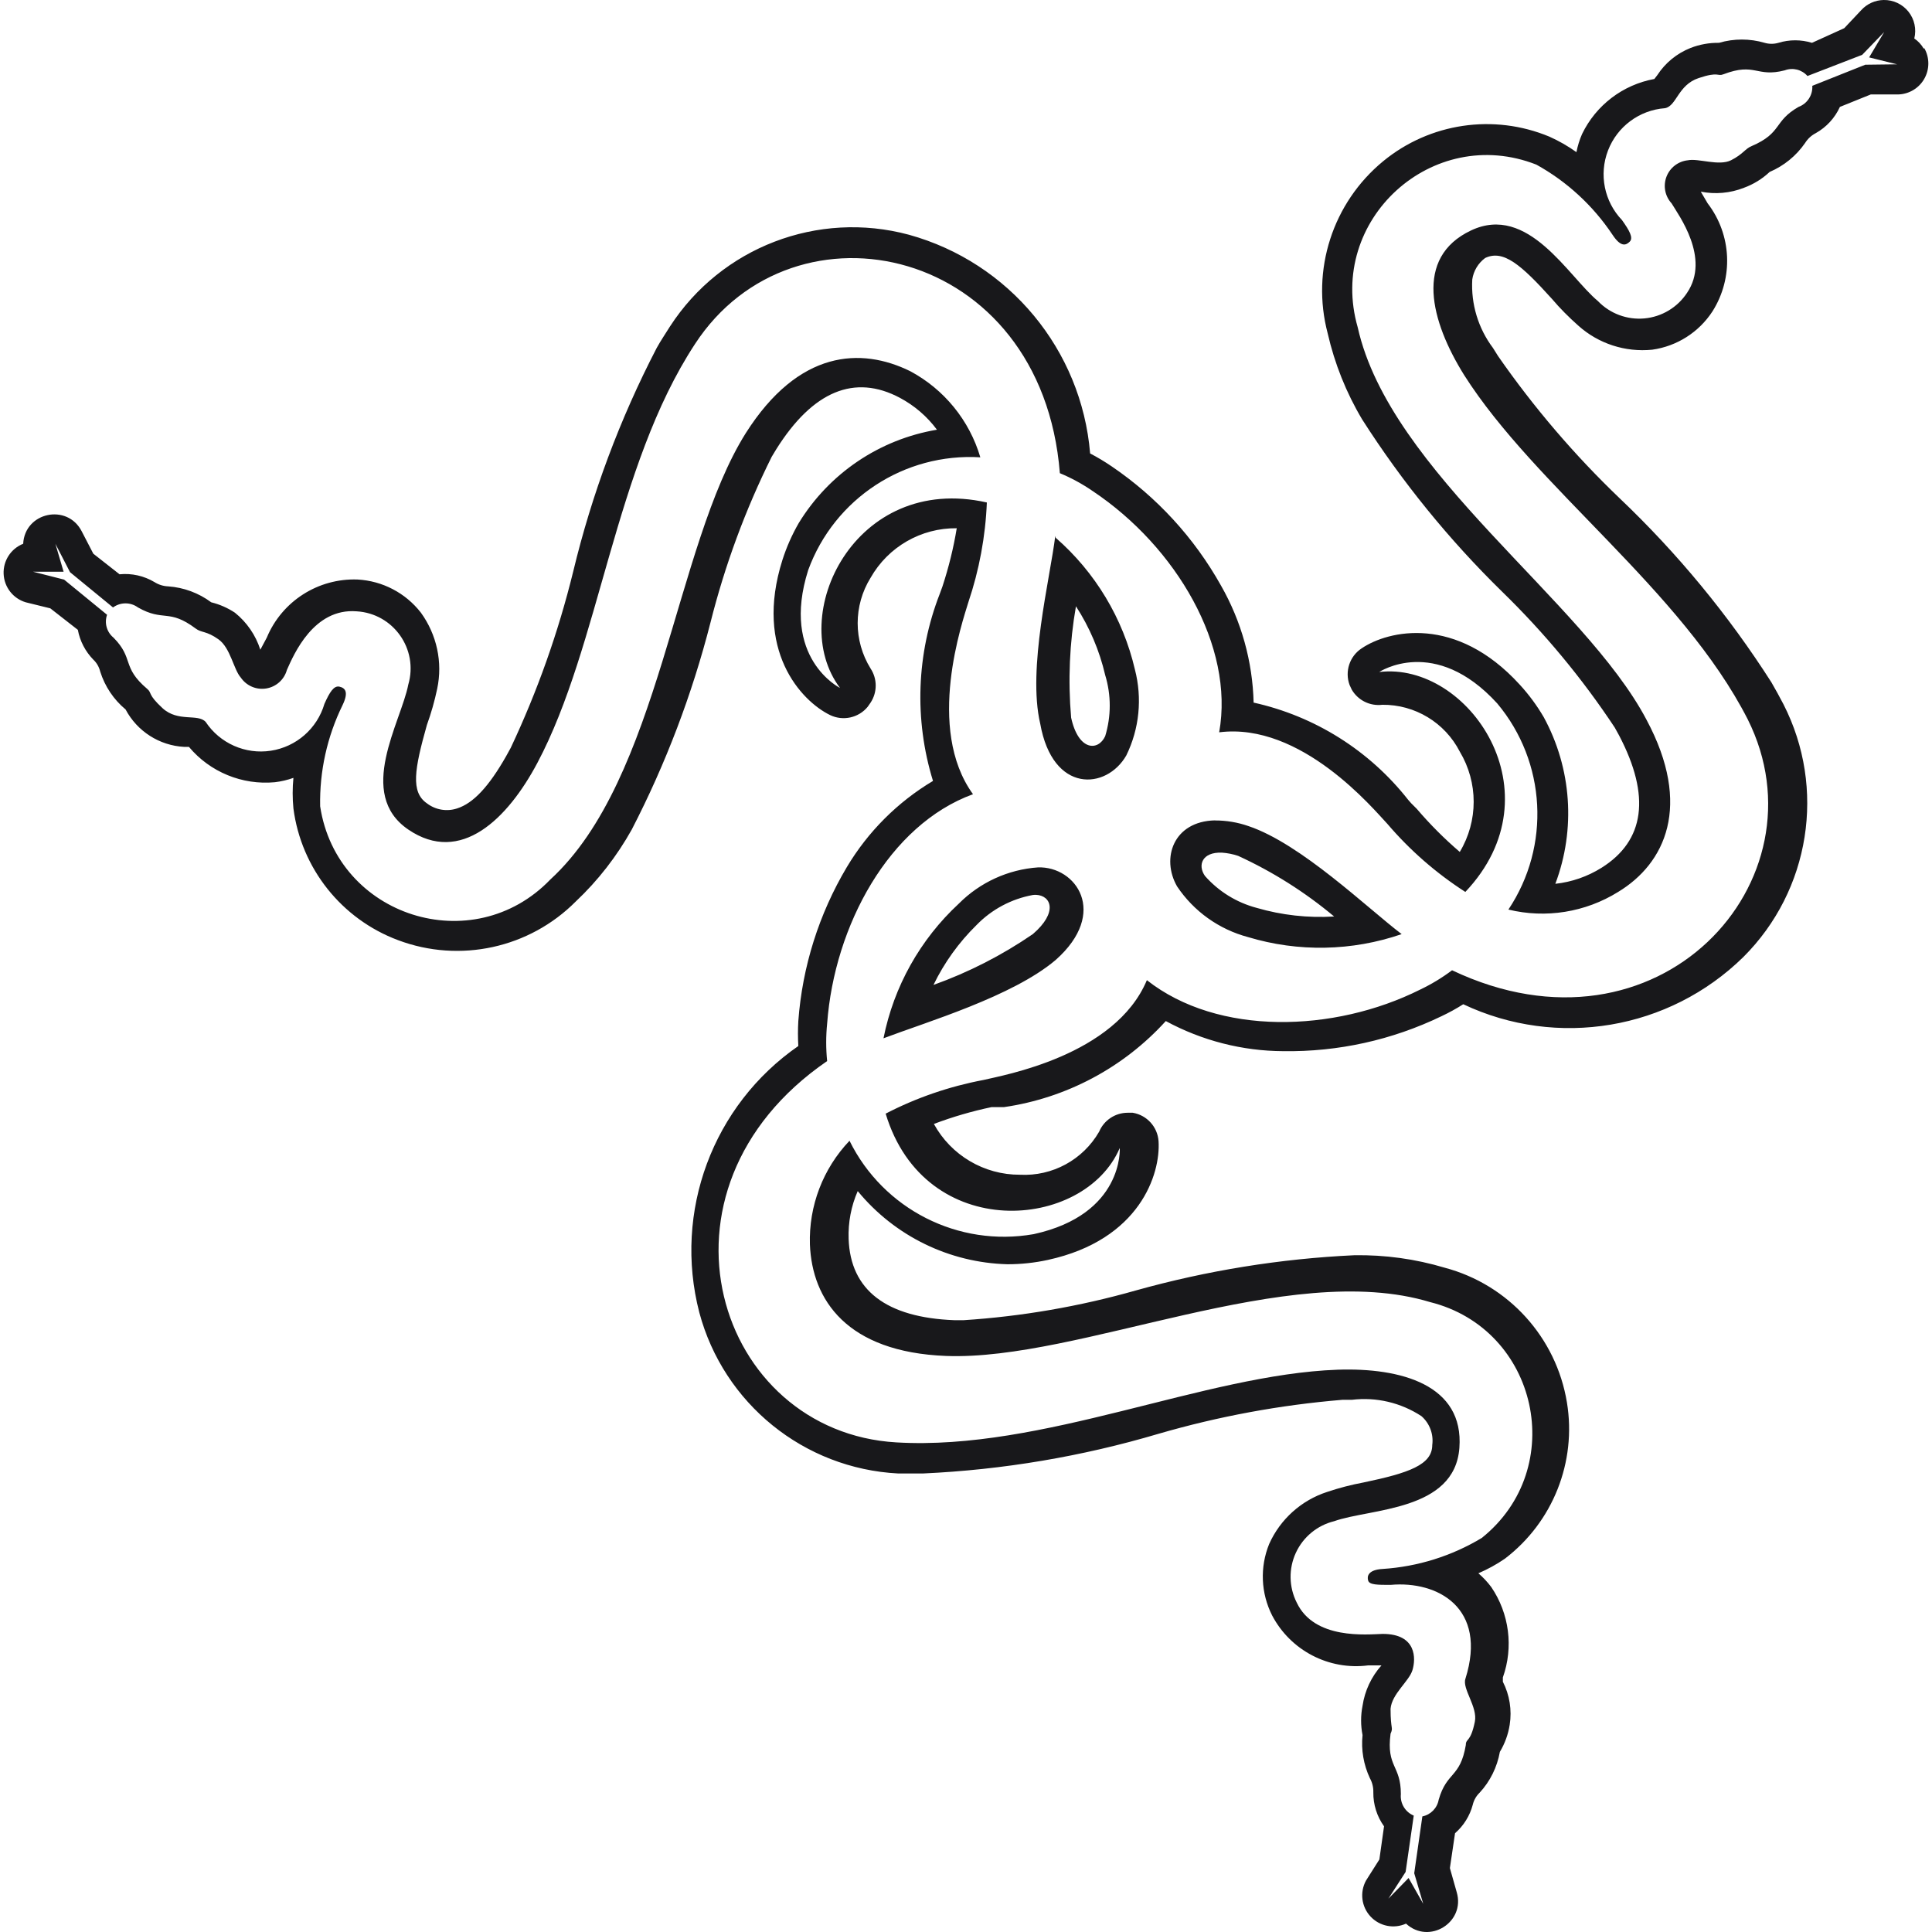
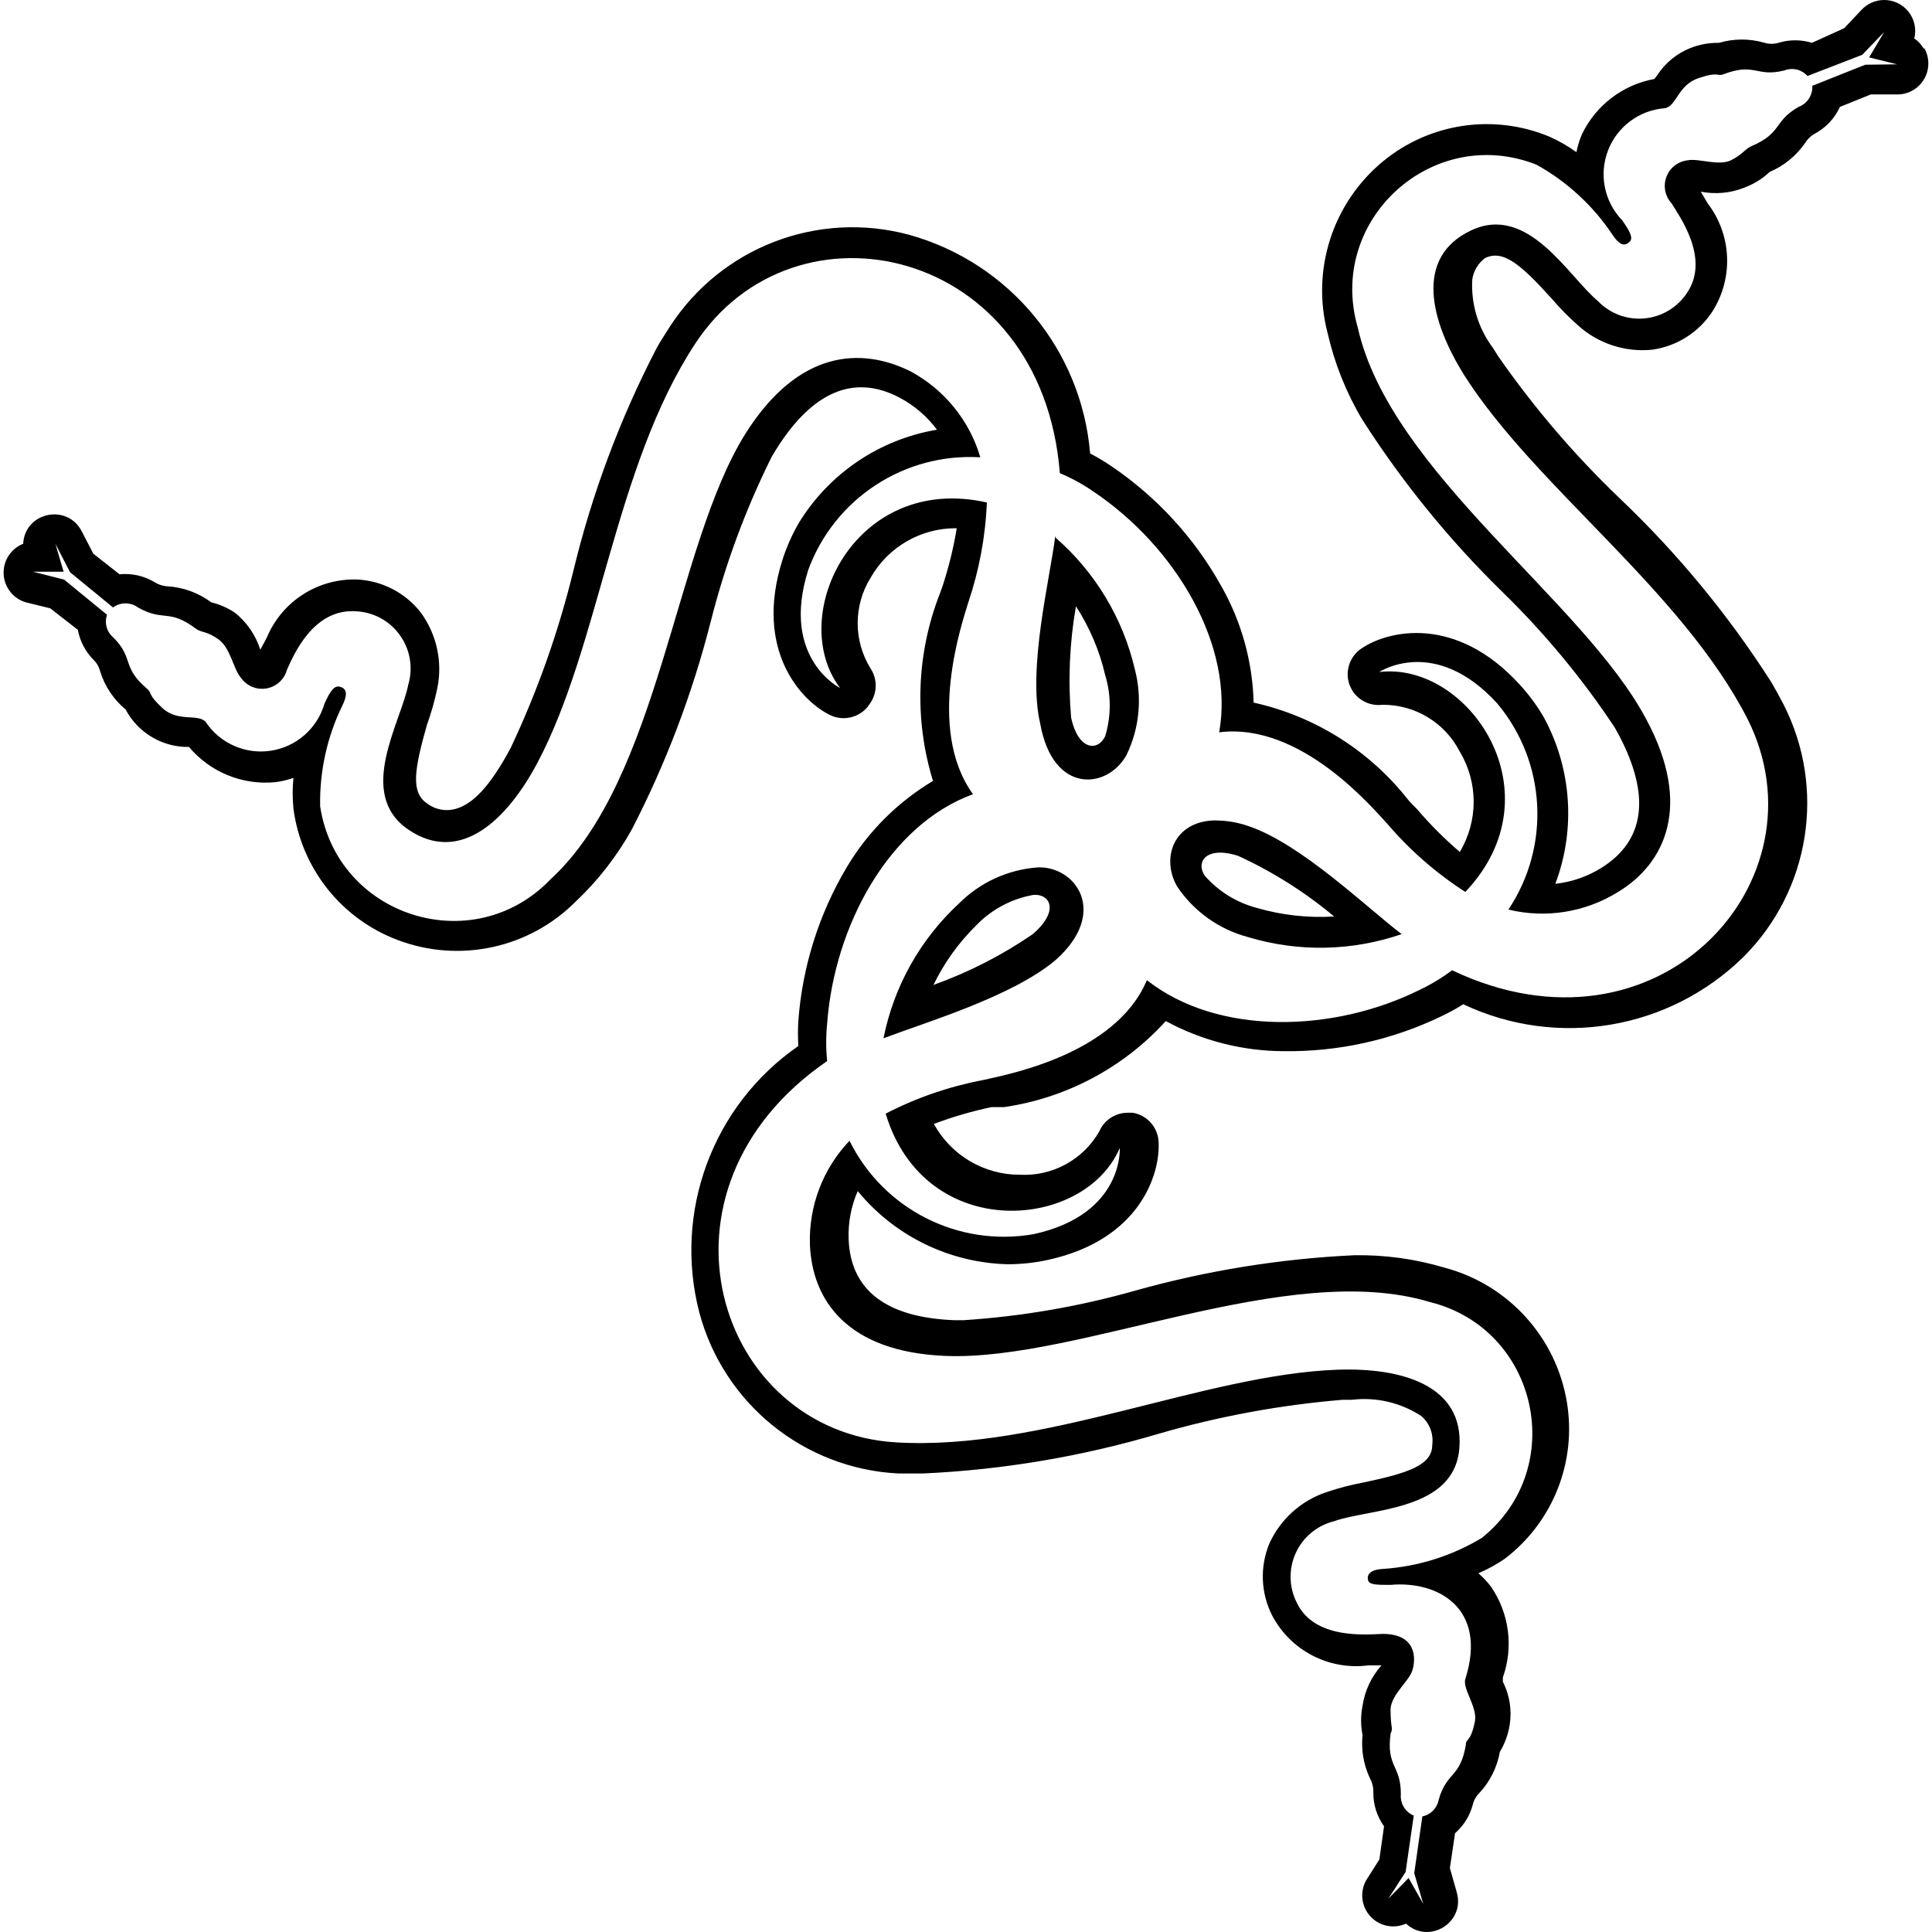
- <svg xmlns="http://www.w3.org/2000/svg" fill="#18181b" role="img" viewBox="0 0 24 24">
-   <path d="M23.4 0a.385.385 0 00-.278.125L22.91.35l-.401.182a.711.711 0 00-.417 0 .305.305 0 01-.171 0 1.005 1.005 0 00-.567 0A.936.936 0 0021 .596a.877.877 0 00-.412.337l-.037.048a1.246 1.246 0 00-.898.684 1.07 1.07 0 00-.07.225 1.935 1.935 0 00-.337-.193 2.026 2.026 0 00-2.063.305 2.08 2.08 0 00-.69 2.139c.086.376.23.737.428 1.069.496.776 1.079 1.494 1.737 2.138.526.512.996 1.078 1.401 1.69l.053.096c.396.754.321 1.31-.219 1.647a1.358 1.358 0 01-.572.198 2.491 2.491 0 00-.144-2.07 2.342 2.342 0 00-.3-.406c-.79-.866-1.63-.674-1.962-.449a.385.385 0 00-.15.455l.027.058a.385.385 0 00.38.188 1.07 1.07 0 01.962.582c.23.384.23.862 0 1.246a4.812 4.812 0 01-.534-.535l-.07-.07-.037-.042a3.368 3.368 0 00-1.92-1.208 3.09 3.09 0 00-.406-1.455 4.368 4.368 0 00-1.358-1.48 2.673 2.673 0 00-.267-.16 3.085 3.085 0 00-2.251-2.717 2.7 2.7 0 00-2.968 1.139c-.053.086-.112.171-.165.267a12.26 12.26 0 00-1.038 2.78 11.64 11.64 0 01-.775 2.187l-.059.107c-.213.374-.406.583-.609.647a.406.406 0 01-.374-.064c-.203-.14-.155-.423 0-.973a3.33 3.33 0 00.128-.45c.07-.33-.005-.673-.203-.946a1.07 1.07 0 00-.786-.411c-.49-.018-.94.27-1.128.722l-.08.15a.968.968 0 00-.316-.46.936.936 0 00-.294-.129 1.016 1.016 0 00-.535-.198.342.342 0 01-.17-.053.711.711 0 00-.434-.097l-.326-.256-.144-.278c-.18-.35-.707-.238-.727.155a.385.385 0 00.032.727l.305.075.342.267c.026.14.093.268.192.37.043.04.072.092.086.149.058.184.167.347.315.47a.877.877 0 00.727.465h.06c.262.313.662.477 1.068.439a1.07 1.07 0 00.23-.054 1.935 1.935 0 000 .38 2.026 2.026 0 001.3 1.636 2.08 2.08 0 002.208-.481c.276-.26.51-.562.695-.893.422-.817.75-1.68.978-2.572.179-.711.433-1.401.76-2.058l.058-.096c.454-.722.973-.936 1.535-.637.18.096.338.231.46.396-.714.12-1.34.543-1.717 1.16-.084.146-.152.3-.203.46-.353 1.117.23 1.748.593 1.925.16.077.353.035.466-.102l.037-.053a.385.385 0 000-.423 1.07 1.07 0 010-1.128c.218-.384.627-.62 1.07-.615-.04.245-.1.486-.177.722l-.034.093a3.533 3.533 0 00-.084 2.324 3.09 3.09 0 00-1.07 1.07 4.368 4.368 0 00-.603 1.913 2.674 2.674 0 000 .31 3.085 3.085 0 00-1.23 3.31 2.7 2.7 0 002.47 2h.31a12.26 12.26 0 002.925-.493 11.64 11.64 0 012.283-.422h.117c.304-.037.61.035.866.203.102.09.152.224.134.358 0 .246-.289.348-.855.466a3.33 3.33 0 00-.45.117 1.192 1.192 0 00-.721.647 1.07 1.07 0 00.037.888c.229.435.704.683 1.193.62h.165a.968.968 0 00-.235.502.936.936 0 000 .364c-.019.183.013.368.091.535.03.054.045.115.043.176-.002.151.045.3.133.422l-.058.412-.166.262a.385.385 0 00.497.535c.287.265.74-.016.63-.39l-.085-.3.064-.433a.711.711 0 00.22-.353.305.305 0 01.085-.15c.131-.141.218-.318.252-.508a.936.936 0 00.122-.336.877.877 0 00-.085-.535v-.053c.134-.376.08-.794-.144-1.123a1.07 1.07 0 00-.16-.171c.115-.05.226-.11.33-.182a2.026 2.026 0 00.77-1.94 2.08 2.08 0 00-1.518-1.674 3.71 3.71 0 00-1.123-.155c-.919.043-1.83.19-2.716.438-.697.198-1.414.322-2.138.369h-.112c-.85-.032-1.294-.374-1.316-1.01-.007-.204.031-.407.113-.594.459.559 1.138.89 1.86.909.17 0 .338-.018.503-.054 1.144-.25 1.4-1.069 1.374-1.475a.385.385 0 00-.321-.353h-.064a.385.385 0 00-.353.235 1.07 1.07 0 01-.984.535 1.214 1.214 0 01-1.069-.631c.233-.088.473-.158.716-.209h.155a3.368 3.368 0 002.01-1.069c.449.243.95.372 1.46.374.679.01 1.35-.138 1.962-.433.094-.044.185-.094.273-.15a3.085 3.085 0 003.48-.587 2.7 2.7 0 00.498-3.139 6.884 6.884 0 00-.15-.273 12.259 12.259 0 00-1.887-2.288 11.64 11.64 0 01-1.508-1.764l-.064-.102a1.294 1.294 0 01-.257-.85.406.406 0 01.16-.267c.225-.107.444.08.83.508.1.118.21.228.326.331.25.225.584.334.92.3a1.07 1.07 0 00.748-.476c.263-.416.24-.951-.06-1.342l-.085-.145c.18.035.365.019.535-.048a.936.936 0 00.32-.197c.178-.076.33-.2.44-.359a.342.342 0 01.133-.123.711.711 0 00.3-.326l.384-.155h.31a.385.385 0 00.353-.577l-.005.01a.385.385 0 00-.118-.128A.385.385 0 0023.4 0zm.006.398l-.187.315.347.086-.395.005-.658.262a.262.262 0 01-.171.262c-.316.182-.198.321-.583.487-.08.032-.107.101-.256.176-.15.075-.407-.027-.535 0a.32.32 0 00-.203.535c.085.144.486.679.192 1.112a.711.711 0 01-1.107.102c-.368-.305-.866-1.214-1.577-.877-.71.336-.502 1.128-.085 1.796.882 1.39 2.705 2.673 3.523 4.277 1 2-1.107 4.336-3.673 3.117a2.326 2.326 0 01-.396.24c-1.069.535-2.512.578-3.395-.117-.395.941-1.79 1.182-2.031 1.24-.423.08-.832.22-1.214.418.487 1.614 2.47 1.454 2.908.427 0 0 .054.824-1.069 1.07a2.139 2.139 0 01-2.288-1.16c-.33.346-.507.81-.492 1.288.027.69.46 1.337 1.69 1.385 1.662.064 4.25-1.203 6.014-.669 1.344.335 1.723 2.065.642 2.93a2.732 2.732 0 01-1.23.385c-.182.01-.198.091-.181.145.016.053.117.053.278.053.582-.053 1.208.283.93 1.166-.043.123.155.352.117.534-.053.262-.112.203-.112.289-.07.412-.235.326-.337.679a.257.257 0 01-.203.208l-.101.706.112.38-.182-.321-.251.257.214-.332.101-.7a.262.262 0 01-.16-.267c0-.364-.182-.332-.128-.75.037-.085 0-.042 0-.31.016-.186.23-.341.272-.48.043-.14.054-.45-.369-.45-.198.006-.85.075-1.069-.39a.711.711 0 01.465-1.01c.45-.16 1.497-.123 1.556-.91.059-.785-.727-.999-1.513-.972-1.657.059-3.663 1.01-5.48.903-2.23-.128-3.198-3.133-.861-4.737a2.326 2.326 0 010-.465c.09-1.219.77-2.47 1.812-2.85-.593-.818-.128-2.149-.058-2.384.135-.4.213-.818.23-1.24-1.642-.37-2.497 1.411-1.824 2.304 0 0-.743-.369-.395-1.465a2.139 2.139 0 012.138-1.4 1.786 1.786 0 00-.871-1.07c-.61-.3-1.385-.267-2.043.77-.887 1.411-1.063 4.293-2.427 5.544-.961 1-2.652.463-2.86-.909a2.732 2.732 0 01.278-1.256c.08-.166.032-.214-.038-.23-.07-.016-.123.07-.187.214a.823.823 0 01-1.475.224c-.097-.107-.342.006-.535-.17-.192-.177-.128-.188-.192-.241-.321-.273-.16-.375-.418-.636a.257.257 0 01-.08-.284L.796 7.2.41 7.102h.38l-.102-.347.182.353.534.438a.262.262 0 01.31 0c.321.182.38.01.717.262.07.054.133.027.283.134.15.107.187.374.278.476a.32.32 0 00.572-.096c.086-.193.332-.77.866-.728.457.027.77.47.642.91-.091.47-.652 1.357 0 1.801.652.444 1.235-.134 1.604-.829.775-1.46.957-3.678 1.957-5.202 1.23-1.887 4.309-1.224 4.533 1.604.145.06.283.136.412.225 1.032.69 1.759 1.924 1.567 2.994 1.02-.129 1.919.957 2.09 1.138.28.328.606.612.968.845 1.165-1.23.037-2.865-1.07-2.732 0 0 .69-.46 1.466.39.61.728.666 1.772.139 2.561.465.113.956.034 1.363-.219.583-.353.925-1.07.353-2.138-.776-1.476-3.187-3.075-3.588-4.876-.384-1.333.928-2.528 2.219-2.021.38.21.705.51.946.871.102.155.166.134.214.086.048-.048-.005-.14-.096-.268a.823.823 0 01.534-1.39c.145-.027.161-.289.418-.374.256-.086.23-.016.31-.048.395-.15.406.043.759-.048.1-.038.212-.01.283.07l.68-.263zm-10.297 6.26c-.065.53-.348 1.647-.187 2.332.155.871.823.823 1.069.395.163-.332.2-.711.107-1.069a3.106 3.106 0 00-.984-1.636zm.256.872c.17.262.293.551.364.856a1.3 1.3 0 010 .759c-.086.187-.332.187-.423-.23-.04-.462-.02-.928.06-1.385zm1.727 2.661c-.517.012-.67.472-.47.82.207.31.521.534.882.63a3.106 3.106 0 001.908-.037c-.422-.32-1.25-1.123-1.903-1.342a1.255 1.255 0 00-.417-.07zm.088.401a.807.807 0 01.201.04c.429.197.83.45 1.192.753a2.82 2.82 0 01-.962-.107 1.3 1.3 0 01-.642-.396c-.095-.134-.036-.3.21-.29zm-2.285.183a1.54 1.54 0 00-.984.45 3.106 3.106 0 00-.936 1.673c.535-.203 1.604-.519 2.139-.973.663-.588.251-1.166-.22-1.15zm-.025.341c.188.008.276.217-.04.488a5.39 5.39 0 01-1.234.631c.134-.277.315-.528.534-.743a1.3 1.3 0 01.7-.374.284.284 0 01.04-.002z" fill="#18181b" />
+ <svg xmlns="http://www.w3.org/2000/svg" role="img" viewBox="0 0 24 24">
+   <path d="M23.4 0a.385.385 0 00-.278.125L22.91.35l-.401.182a.711.711 0 00-.417 0 .305.305 0 01-.171 0 1.005 1.005 0 00-.567 0A.936.936 0 0021 .596a.877.877 0 00-.412.337l-.037.048a1.246 1.246 0 00-.898.684 1.07 1.07 0 00-.07.225 1.935 1.935 0 00-.337-.193 2.026 2.026 0 00-2.063.305 2.08 2.08 0 00-.69 2.139c.086.376.23.737.428 1.069.496.776 1.079 1.494 1.737 2.138.526.512.996 1.078 1.401 1.69l.053.096c.396.754.321 1.31-.219 1.647a1.358 1.358 0 01-.572.198 2.491 2.491 0 00-.144-2.07 2.342 2.342 0 00-.3-.406c-.79-.866-1.63-.674-1.962-.449a.385.385 0 00-.15.455l.027.058a.385.385 0 00.38.188 1.07 1.07 0 01.962.582c.23.384.23.862 0 1.246a4.812 4.812 0 01-.534-.535l-.07-.07-.037-.042a3.368 3.368 0 00-1.92-1.208 3.09 3.09 0 00-.406-1.455 4.368 4.368 0 00-1.358-1.48 2.673 2.673 0 00-.267-.16 3.085 3.085 0 00-2.251-2.717 2.7 2.7 0 00-2.968 1.139c-.053.086-.112.171-.165.267a12.26 12.26 0 00-1.038 2.78 11.64 11.64 0 01-.775 2.187l-.059.107c-.213.374-.406.583-.609.647a.406.406 0 01-.374-.064c-.203-.14-.155-.423 0-.973a3.33 3.33 0 00.128-.45c.07-.33-.005-.673-.203-.946a1.07 1.07 0 00-.786-.411c-.49-.018-.94.27-1.128.722l-.08.15a.968.968 0 00-.316-.46.936.936 0 00-.294-.129 1.016 1.016 0 00-.535-.198.342.342 0 01-.17-.053.711.711 0 00-.434-.097l-.326-.256-.144-.278c-.18-.35-.707-.238-.727.155a.385.385 0 00.032.727l.305.075.342.267c.026.14.093.268.192.37.043.04.072.092.086.149.058.184.167.347.315.47a.877.877 0 00.727.465h.06c.262.313.662.477 1.068.439a1.07 1.07 0 00.23-.054 1.935 1.935 0 000 .38 2.026 2.026 0 001.3 1.636 2.08 2.08 0 002.208-.481c.276-.26.51-.562.695-.893.422-.817.75-1.68.978-2.572.179-.711.433-1.401.76-2.058l.058-.096c.454-.722.973-.936 1.535-.637.18.096.338.231.46.396-.714.12-1.34.543-1.717 1.16-.084.146-.152.3-.203.46-.353 1.117.23 1.748.593 1.925.16.077.353.035.466-.102l.037-.053a.385.385 0 000-.423 1.07 1.07 0 010-1.128c.218-.384.627-.62 1.07-.615-.04.245-.1.486-.177.722l-.034.093a3.533 3.533 0 00-.084 2.324 3.09 3.09 0 00-1.07 1.07 4.368 4.368 0 00-.603 1.913 2.674 2.674 0 000 .31 3.085 3.085 0 00-1.23 3.31 2.7 2.7 0 002.47 2h.31a12.26 12.26 0 002.925-.493 11.64 11.64 0 012.283-.422h.117c.304-.037.61.035.866.203.102.09.152.224.134.358 0 .246-.289.348-.855.466a3.33 3.33 0 00-.45.117 1.192 1.192 0 00-.721.647 1.07 1.07 0 00.037.888c.229.435.704.683 1.193.62h.165a.968.968 0 00-.235.502.936.936 0 000 .364c-.019.183.013.368.091.535.03.054.045.115.043.176-.002.151.045.3.133.422l-.058.412-.166.262a.385.385 0 00.497.535c.287.265.74-.016.63-.39l-.085-.3.064-.433a.711.711 0 00.22-.353.305.305 0 01.085-.15c.131-.141.218-.318.252-.508a.936.936 0 00.122-.336.877.877 0 00-.085-.535v-.053c.134-.376.08-.794-.144-1.123a1.07 1.07 0 00-.16-.171c.115-.05.226-.11.33-.182a2.026 2.026 0 00.77-1.94 2.08 2.08 0 00-1.518-1.674 3.71 3.71 0 00-1.123-.155c-.919.043-1.83.19-2.716.438-.697.198-1.414.322-2.138.369h-.112c-.85-.032-1.294-.374-1.316-1.01-.007-.204.031-.407.113-.594.459.559 1.138.89 1.86.909.17 0 .338-.018.503-.054 1.144-.25 1.4-1.069 1.374-1.475a.385.385 0 00-.321-.353h-.064a.385.385 0 00-.353.235 1.07 1.07 0 01-.984.535 1.214 1.214 0 01-1.069-.631c.233-.088.473-.158.716-.209h.155a3.368 3.368 0 002.01-1.069c.449.243.95.372 1.46.374.679.01 1.35-.138 1.962-.433.094-.044.185-.094.273-.15a3.085 3.085 0 003.48-.587 2.7 2.7 0 00.498-3.139 6.884 6.884 0 00-.15-.273 12.259 12.259 0 00-1.887-2.288 11.64 11.64 0 01-1.508-1.764l-.064-.102a1.294 1.294 0 01-.257-.85.406.406 0 01.16-.267c.225-.107.444.08.83.508.1.118.21.228.326.331.25.225.584.334.92.3a1.07 1.07 0 00.748-.476c.263-.416.24-.951-.06-1.342l-.085-.145c.18.035.365.019.535-.048a.936.936 0 00.32-.197c.178-.076.33-.2.44-.359a.342.342 0 01.133-.123.711.711 0 00.3-.326l.384-.155h.31a.385.385 0 00.353-.577l-.005.01a.385.385 0 00-.118-.128A.385.385 0 0023.4 0zm.006.398l-.187.315.347.086-.395.005-.658.262a.262.262 0 01-.171.262c-.316.182-.198.321-.583.487-.08.032-.107.101-.256.176-.15.075-.407-.027-.535 0a.32.32 0 00-.203.535c.085.144.486.679.192 1.112a.711.711 0 01-1.107.102c-.368-.305-.866-1.214-1.577-.877-.71.336-.502 1.128-.085 1.796.882 1.39 2.705 2.673 3.523 4.277 1 2-1.107 4.336-3.673 3.117a2.326 2.326 0 01-.396.24c-1.069.535-2.512.578-3.395-.117-.395.941-1.79 1.182-2.031 1.24-.423.08-.832.22-1.214.418.487 1.614 2.47 1.454 2.908.427 0 0 .054.824-1.069 1.07a2.139 2.139 0 01-2.288-1.16c-.33.346-.507.81-.492 1.288.027.69.46 1.337 1.69 1.385 1.662.064 4.25-1.203 6.014-.669 1.344.335 1.723 2.065.642 2.93a2.732 2.732 0 01-1.23.385c-.182.01-.198.091-.181.145.016.053.117.053.278.053.582-.053 1.208.283.93 1.166-.043.123.155.352.117.534-.053.262-.112.203-.112.289-.07.412-.235.326-.337.679a.257.257 0 01-.203.208l-.101.706.112.38-.182-.321-.251.257.214-.332.101-.7a.262.262 0 01-.16-.267c0-.364-.182-.332-.128-.75.037-.085 0-.042 0-.31.016-.186.23-.341.272-.48.043-.14.054-.45-.369-.45-.198.006-.85.075-1.069-.39a.711.711 0 01.465-1.01c.45-.16 1.497-.123 1.556-.91.059-.785-.727-.999-1.513-.972-1.657.059-3.663 1.01-5.48.903-2.23-.128-3.198-3.133-.861-4.737a2.326 2.326 0 010-.465c.09-1.219.77-2.47 1.812-2.85-.593-.818-.128-2.149-.058-2.384.135-.4.213-.818.23-1.24-1.642-.37-2.497 1.411-1.824 2.304 0 0-.743-.369-.395-1.465a2.139 2.139 0 012.138-1.4 1.786 1.786 0 00-.871-1.07c-.61-.3-1.385-.267-2.043.77-.887 1.411-1.063 4.293-2.427 5.544-.961 1-2.652.463-2.86-.909a2.732 2.732 0 01.278-1.256c.08-.166.032-.214-.038-.23-.07-.016-.123.07-.187.214a.823.823 0 01-1.475.224c-.097-.107-.342.006-.535-.17-.192-.177-.128-.188-.192-.241-.321-.273-.16-.375-.418-.636a.257.257 0 01-.08-.284L.796 7.2.41 7.102h.38l-.102-.347.182.353.534.438a.262.262 0 01.31 0c.321.182.38.01.717.262.07.054.133.027.283.134.15.107.187.374.278.476a.32.32 0 00.572-.096c.086-.193.332-.77.866-.728.457.027.77.47.642.91-.091.47-.652 1.357 0 1.801.652.444 1.235-.134 1.604-.829.775-1.46.957-3.678 1.957-5.202 1.23-1.887 4.309-1.224 4.533 1.604.145.06.283.136.412.225 1.032.69 1.759 1.924 1.567 2.994 1.02-.129 1.919.957 2.09 1.138.28.328.606.612.968.845 1.165-1.23.037-2.865-1.07-2.732 0 0 .69-.46 1.466.39.61.728.666 1.772.139 2.561.465.113.956.034 1.363-.219.583-.353.925-1.07.353-2.138-.776-1.476-3.187-3.075-3.588-4.876-.384-1.333.928-2.528 2.219-2.021.38.21.705.51.946.871.102.155.166.134.214.086.048-.048-.005-.14-.096-.268a.823.823 0 01.534-1.39c.145-.027.161-.289.418-.374.256-.086.23-.016.31-.048.395-.15.406.043.759-.048.1-.038.212-.01.283.07l.68-.263zm-10.297 6.26c-.065.53-.348 1.647-.187 2.332.155.871.823.823 1.069.395.163-.332.2-.711.107-1.069a3.106 3.106 0 00-.984-1.636zm.256.872c.17.262.293.551.364.856a1.3 1.3 0 010 .759c-.086.187-.332.187-.423-.23-.04-.462-.02-.928.06-1.385zm1.727 2.661c-.517.012-.67.472-.47.82.207.31.521.534.882.63a3.106 3.106 0 001.908-.037c-.422-.32-1.25-1.123-1.903-1.342a1.255 1.255 0 00-.417-.07zm.088.401a.807.807 0 01.201.04c.429.197.83.45 1.192.753a2.82 2.82 0 01-.962-.107 1.3 1.3 0 01-.642-.396c-.095-.134-.036-.3.21-.29zm-2.285.183a1.54 1.54 0 00-.984.45 3.106 3.106 0 00-.936 1.673c.535-.203 1.604-.519 2.139-.973.663-.588.251-1.166-.22-1.15zm-.025.341c.188.008.276.217-.04.488a5.39 5.39 0 01-1.234.631c.134-.277.315-.528.534-.743a1.3 1.3 0 01.7-.374.284.284 0 01.04-.002z" />
</svg>
